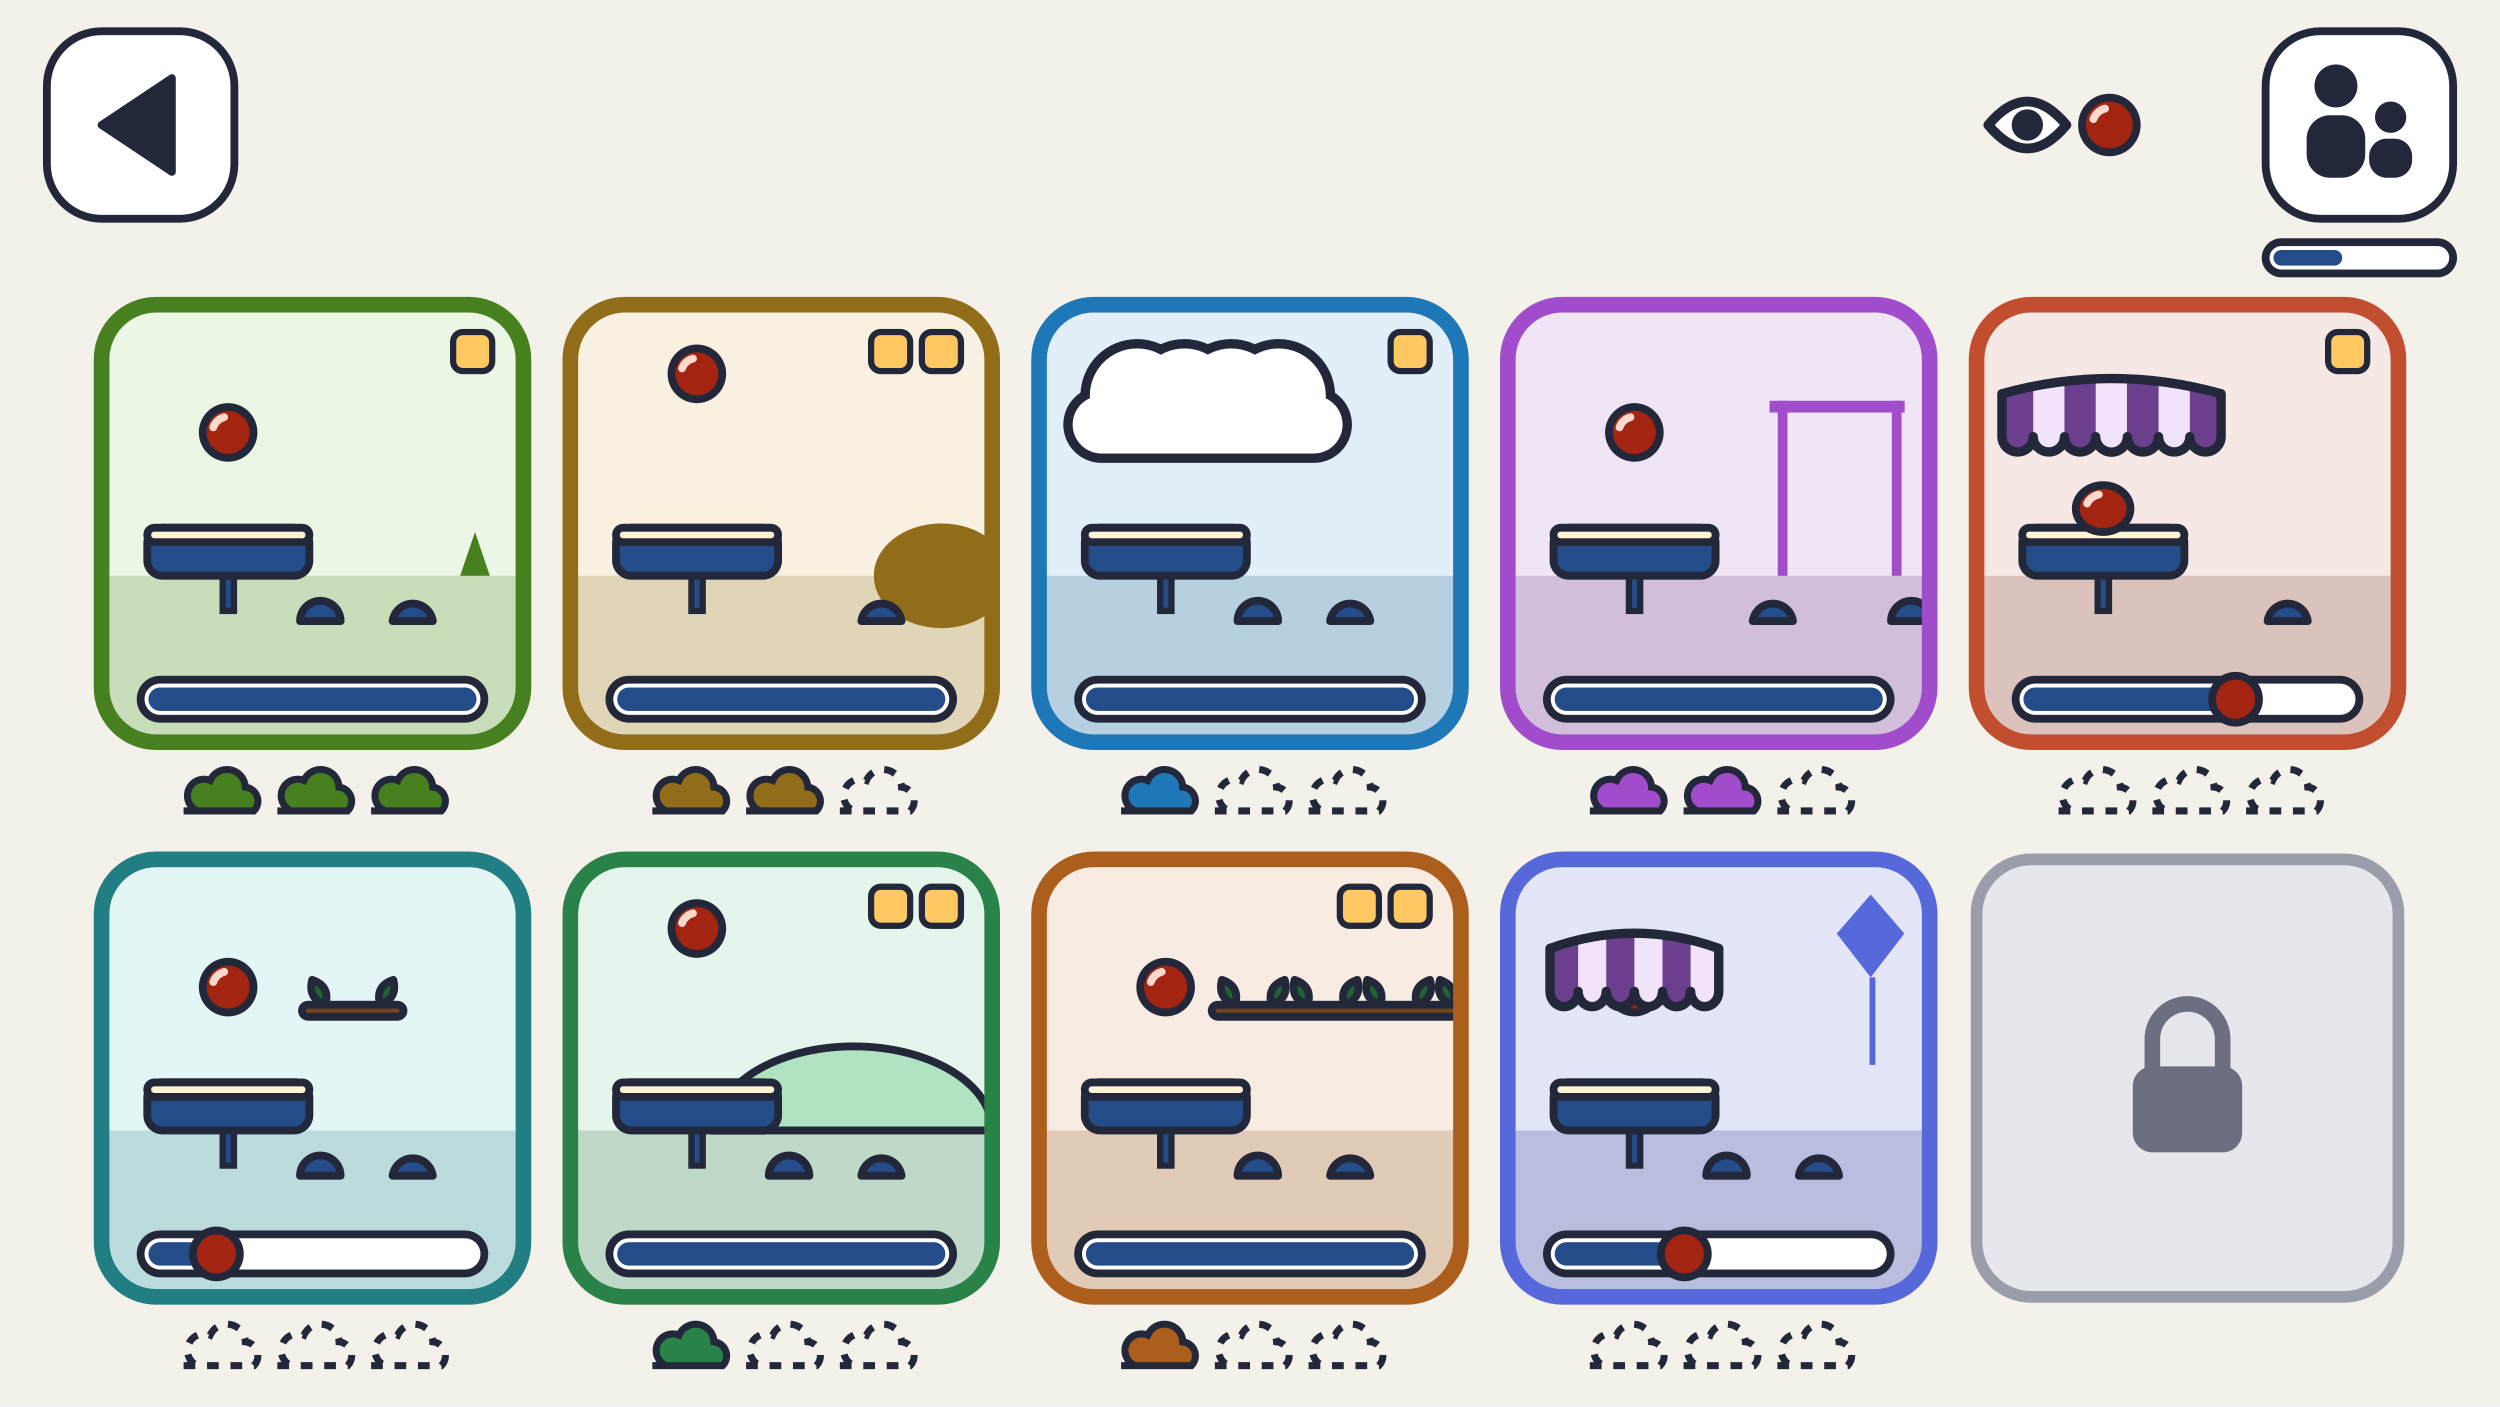
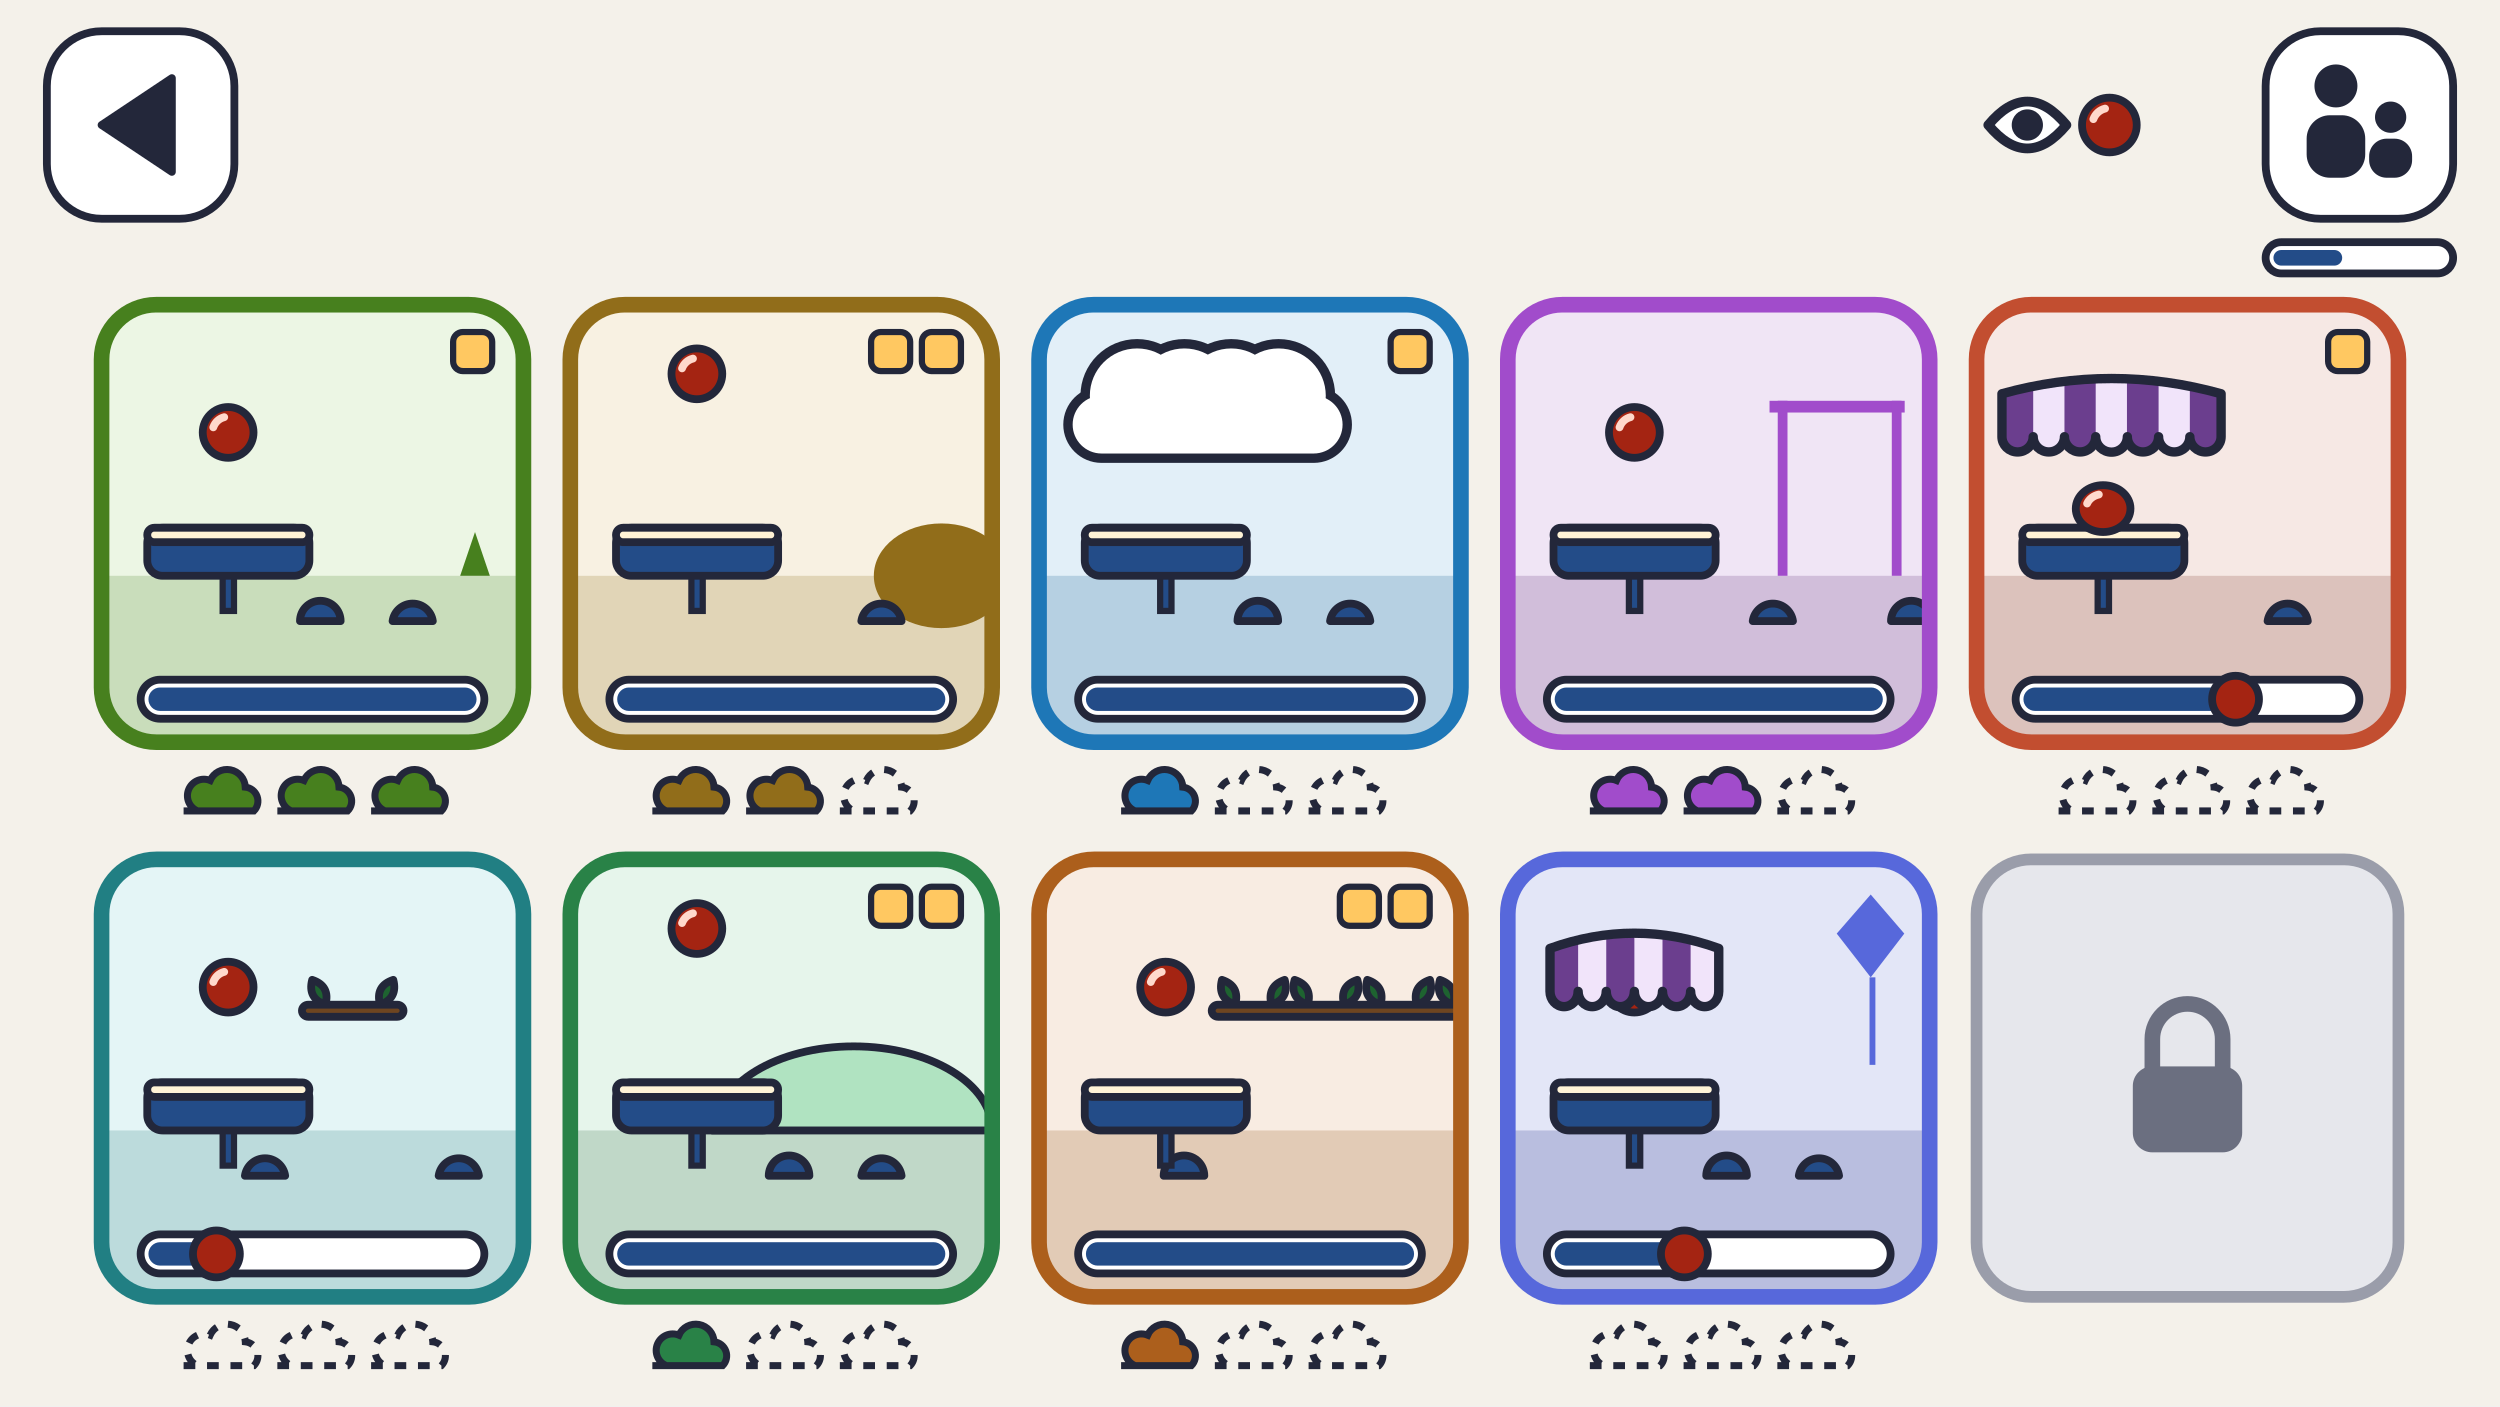
<svg xmlns="http://www.w3.org/2000/svg" viewBox="0 0 640 360" width="640" height="360">
  <rect width="640" height="360" fill="#F4F1EA" />
  <rect x="12" y="8" width="48" height="48" rx="14" fill="#FFFFFF" stroke="#23273A" stroke-width="2" />
  <g transform="translate(12 8) scale(1)">
    <polygon points="32,12 14,24 32,36" fill="#23273A" stroke="#23273A" stroke-linecap="round" stroke-linejoin="round" stroke-width="2" />
  </g>
  <g transform="translate(504 8) scale(1)">
    <path d="M5 24 Q15 12 25 24 Q15 36 5 24 Z" fill="#FFFFFF" stroke="#23273A" stroke-linecap="round" stroke-linejoin="round" stroke-width="2.5" />
    <circle cx="15" cy="24" r="4" fill="#23273A" />
    <ellipse cx="36" cy="24" rx="7" ry="7" fill="#A42412" stroke="#23273A" stroke-width="2" />
    <path d="M31.9 22.5 A4.3 4.3 0 0 1 34.9 19.8" fill="none" stroke="#FFD9CC" stroke-width="2" stroke-linecap="round" />
  </g>
  <rect x="580" y="8" width="48" height="48" rx="14" fill="#FFFFFF" stroke="#23273A" stroke-width="2" />
  <g transform="translate(580 8) scale(1)">
    <circle cx="18" cy="14" r="5.5" fill="#23273A" />
    <rect x="10.5" y="21.5" width="15" height="16" rx="6" fill="#23273A" />
    <circle cx="32" cy="22" r="4" fill="#23273A" />
    <rect x="26.5" y="27.5" width="11" height="10" rx="4.5" fill="#23273A" />
  </g>
  <rect x="580" y="62" width="48" height="8" rx="4" fill="#FFFFFF" stroke="#23273A" stroke-width="2" />
  <rect x="582" y="64" width="17.6" height="4" rx="2" fill="#234C88" />
  <clipPath id="lc01">
    <rect x="26" y="78" width="108" height="112" rx="14" />
  </clipPath>
  <rect x="26" y="78" width="108" height="112" rx="14" fill="#ECF6E4" />
  <g clip-path="url(#lc01)">
    <rect x="26" y="147.4" width="108" height="42.6" fill="#C9DDBB" />
    <polygon points="117.8,147.4 125.4,147.4 121.6,136.2" fill="#47801E" />
    <path d="M76.8 159 A5.2 5.2 0 0 1 87.2 159 Z" fill="#234C88" stroke="#23273A" stroke-width="2" stroke-linejoin="round" />
    <path d="M100.5 159 A5.2 5.2 0 0 1 110.8 159 Z" fill="#234C88" stroke="#23273A" stroke-width="2" stroke-linejoin="round" />
    <rect x="57" y="145.4" width="2.9" height="11" fill="#234C88" stroke="#23273A" stroke-width="1.6" />
    <rect x="37.7" y="135.1" width="41.5" height="12.3" rx="3.9" fill="#234C88" stroke="#23273A" stroke-width="2" />
    <rect x="37.7" y="135.1" width="41.5" height="3.7" rx="1.8" fill="#FFF3D6" stroke="#23273A" stroke-width="2" />
    <ellipse cx="58.4" cy="110.7" rx="6.5" ry="6.5" fill="#A42412" stroke="#23273A" stroke-width="2" />
    <path d="M54.6 109.4 A4 4 0 0 1 57.4 106.8" fill="none" stroke="#FFD9CC" stroke-width="2" stroke-linecap="round" />
  </g>
  <rect x="26" y="78" width="108" height="112" rx="14" fill="none" stroke="#47801E" stroke-width="4" />
  <rect x="36" y="174" width="88" height="10" rx="5" fill="#FFFFFF" stroke="#23273A" stroke-width="2" />
  <rect x="38" y="176" width="84" height="6" rx="3" fill="#234C88" />
  <rect x="116" y="85" width="10" height="10" rx="2.5" fill="#FFC861" stroke="#23273A" stroke-width="1.6" />
  <g fill="#47801E" stroke="#23273A" stroke-width="1.8">
    <path d="M47 207.6 h18 a3.6 3.6 0 0 0 -2.2 -6.1 a4.7 4.7 0 0 0 -9 -1.7 a3.3 3.3 0 0 0 -3.2 7.8 z" />
  </g>
  <g fill="#47801E" stroke="#23273A" stroke-width="1.8">
    <path d="M71 207.6 h18 a3.6 3.6 0 0 0 -2.2 -6.1 a4.7 4.7 0 0 0 -9 -1.7 a3.3 3.3 0 0 0 -3.2 7.8 z" />
  </g>
  <g fill="#47801E" stroke="#23273A" stroke-width="1.8">
    <path d="M95 207.6 h18 a3.6 3.6 0 0 0 -2.2 -6.1 a4.7 4.7 0 0 0 -9 -1.7 a3.3 3.3 0 0 0 -3.2 7.8 z" />
  </g>
  <clipPath id="lc02">
    <rect x="146" y="78" width="108" height="112" rx="14" />
  </clipPath>
  <rect x="146" y="78" width="108" height="112" rx="14" fill="#F8F1E2" />
  <g clip-path="url(#lc02)">
    <rect x="146" y="147.4" width="108" height="42.6" fill="#E1D5B7" />
    <ellipse cx="241" cy="147.4" rx="17.3" ry="13.4" fill="#916D1A" />
    <path d="M220.5 159 A5.2 5.2 0 0 1 230.8 159 Z" fill="#234C88" stroke="#23273A" stroke-width="2" stroke-linejoin="round" />
    <rect x="177" y="145.4" width="2.9" height="11" fill="#234C88" stroke="#23273A" stroke-width="1.6" />
    <rect x="157.7" y="135.1" width="41.5" height="12.3" rx="3.9" fill="#234C88" stroke="#23273A" stroke-width="2" />
    <rect x="157.7" y="135.1" width="41.5" height="3.7" rx="1.8" fill="#FFF3D6" stroke="#23273A" stroke-width="2" />
    <ellipse cx="178.4" cy="95.7" rx="6.5" ry="6.5" fill="#A42412" stroke="#23273A" stroke-width="2" />
    <path d="M174.6 94.3 A4 4 0 0 1 177.4 91.8" fill="none" stroke="#FFD9CC" stroke-width="2" stroke-linecap="round" />
  </g>
  <rect x="146" y="78" width="108" height="112" rx="14" fill="none" stroke="#916D1A" stroke-width="4" />
  <rect x="156" y="174" width="88" height="10" rx="5" fill="#FFFFFF" stroke="#23273A" stroke-width="2" />
  <rect x="158" y="176" width="84" height="6" rx="3" fill="#234C88" />
  <rect x="236" y="85" width="10" height="10" rx="2.5" fill="#FFC861" stroke="#23273A" stroke-width="1.6" />
  <rect x="223" y="85" width="10" height="10" rx="2.5" fill="#FFC861" stroke="#23273A" stroke-width="1.6" />
  <g fill="#916D1A" stroke="#23273A" stroke-width="1.8">
    <path d="M167 207.6 h18 a3.6 3.6 0 0 0 -2.2 -6.1 a4.7 4.7 0 0 0 -9 -1.7 a3.3 3.3 0 0 0 -3.2 7.8 z" />
  </g>
  <g fill="#916D1A" stroke="#23273A" stroke-width="1.8">
    <path d="M191 207.6 h18 a3.6 3.6 0 0 0 -2.2 -6.1 a4.7 4.7 0 0 0 -9 -1.7 a3.3 3.3 0 0 0 -3.2 7.8 z" />
  </g>
  <g fill="none" stroke="#23273A" stroke-width="1.8" stroke-dasharray="3 3">
    <path d="M215 207.6 h18 a3.6 3.6 0 0 0 -2.2 -6.1 a4.7 4.7 0 0 0 -9 -1.7 a3.3 3.3 0 0 0 -3.2 7.8 z" />
  </g>
  <clipPath id="lc03">
    <rect x="266" y="78" width="108" height="112" rx="14" />
  </clipPath>
  <rect x="266" y="78" width="108" height="112" rx="14" fill="#E2EFF8" />
  <g clip-path="url(#lc03)">
    <rect x="266" y="147.4" width="108" height="42.6" fill="#B6D0E2" />
    <path d="M316.8 159 A5.2 5.2 0 0 1 327.2 159 Z" fill="#234C88" stroke="#23273A" stroke-width="2" stroke-linejoin="round" />
    <path d="M340.5 159 A5.2 5.2 0 0 1 350.8 159 Z" fill="#234C88" stroke="#23273A" stroke-width="2" stroke-linejoin="round" />
    <rect x="297" y="145.4" width="2.9" height="11" fill="#234C88" stroke="#23273A" stroke-width="1.6" />
    <rect x="277.7" y="135.1" width="41.5" height="12.3" rx="3.9" fill="#234C88" stroke="#23273A" stroke-width="2" />
    <rect x="277.7" y="135.1" width="41.5" height="3.7" rx="1.8" fill="#FFF3D6" stroke="#23273A" stroke-width="2" />
    <ellipse cx="298.4" cy="102.4" rx="6.5" ry="6.5" fill="#A42412" stroke="#23273A" stroke-width="2" />
    <path d="M294.6 101 A4 4 0 0 1 297.4 98.5" fill="none" stroke="#FFD9CC" stroke-width="2" stroke-linecap="round" />
    <g fill="#FFFFFF" stroke="#23273A" stroke-width="4.8">
      <rect x="274.6" y="101.3" width="69.1" height="14.8" rx="7.4" />
      <circle cx="291.1" cy="101.3" r="12.1" />
      <circle cx="303.2" cy="101.3" r="12.1" />
      <circle cx="315.2" cy="101.3" r="12.1" />
      <circle cx="327.3" cy="101.3" r="12.1" />
    </g>
    <g fill="#FFFFFF">
      <rect x="274.6" y="101.3" width="69.1" height="14.8" rx="7.4" />
      <circle cx="291.1" cy="101.3" r="12.1" />
      <circle cx="303.2" cy="101.3" r="12.1" />
      <circle cx="315.2" cy="101.3" r="12.1" />
      <circle cx="327.3" cy="101.3" r="12.1" />
    </g>
  </g>
  <rect x="266" y="78" width="108" height="112" rx="14" fill="none" stroke="#1E77B7" stroke-width="4" />
  <rect x="276" y="174" width="88" height="10" rx="5" fill="#FFFFFF" stroke="#23273A" stroke-width="2" />
  <rect x="278" y="176" width="84" height="6" rx="3" fill="#234C88" />
  <rect x="356" y="85" width="10" height="10" rx="2.5" fill="#FFC861" stroke="#23273A" stroke-width="1.6" />
  <g fill="#1E77B7" stroke="#23273A" stroke-width="1.8">
    <path d="M287 207.6 h18 a3.6 3.6 0 0 0 -2.2 -6.1 a4.7 4.7 0 0 0 -9 -1.7 a3.3 3.3 0 0 0 -3.2 7.8 z" />
  </g>
  <g fill="none" stroke="#23273A" stroke-width="1.8" stroke-dasharray="3 3">
    <path d="M311 207.6 h18 a3.6 3.6 0 0 0 -2.2 -6.1 a4.7 4.7 0 0 0 -9 -1.7 a3.3 3.3 0 0 0 -3.2 7.8 z" />
  </g>
  <g fill="none" stroke="#23273A" stroke-width="1.8" stroke-dasharray="3 3">
    <path d="M335 207.6 h18 a3.6 3.6 0 0 0 -2.2 -6.1 a4.7 4.7 0 0 0 -9 -1.7 a3.3 3.3 0 0 0 -3.2 7.8 z" />
  </g>
  <clipPath id="lc04">
    <rect x="386" y="78" width="108" height="112" rx="14" />
  </clipPath>
  <rect x="386" y="78" width="108" height="112" rx="14" fill="#F0E5F5" />
  <g clip-path="url(#lc04)">
    <rect x="386" y="147.4" width="108" height="42.6" fill="#D1BEDA" />
    <rect x="453" y="102.6" width="34.6" height="3" fill="#A14CCB" />
    <rect x="455.1" y="102.6" width="2.5" height="44.8" fill="#A14CCB" />
    <rect x="484.3" y="102.6" width="2.5" height="44.8" fill="#A14CCB" />
    <path d="M448.7 159 A5.2 5.2 0 0 1 459 159 Z" fill="#234C88" stroke="#23273A" stroke-width="2" stroke-linejoin="round" />
    <path d="M484.1 159 A5.2 5.2 0 0 1 494.5 159 Z" fill="#234C88" stroke="#23273A" stroke-width="2" stroke-linejoin="round" />
    <rect x="417" y="145.4" width="2.9" height="11" fill="#234C88" stroke="#23273A" stroke-width="1.6" />
    <rect x="397.7" y="135.1" width="41.5" height="12.3" rx="3.9" fill="#234C88" stroke="#23273A" stroke-width="2" />
    <rect x="397.7" y="135.1" width="41.5" height="3.7" rx="1.8" fill="#FFF3D6" stroke="#23273A" stroke-width="2" />
    <ellipse cx="418.4" cy="110.7" rx="6.5" ry="6.5" fill="#A42412" stroke="#23273A" stroke-width="2" />
    <path d="M414.6 109.4 A4 4 0 0 1 417.4 106.8" fill="none" stroke="#FFD9CC" stroke-width="2" stroke-linecap="round" />
  </g>
  <rect x="386" y="78" width="108" height="112" rx="14" fill="none" stroke="#A14CCB" stroke-width="4" />
  <rect x="396" y="174" width="88" height="10" rx="5" fill="#FFFFFF" stroke="#23273A" stroke-width="2" />
  <rect x="398" y="176" width="84" height="6" rx="3" fill="#234C88" />
  <g fill="#A14CCB" stroke="#23273A" stroke-width="1.8">
    <path d="M407 207.6 h18 a3.6 3.6 0 0 0 -2.2 -6.1 a4.7 4.7 0 0 0 -9 -1.7 a3.3 3.3 0 0 0 -3.2 7.8 z" />
  </g>
  <g fill="#A14CCB" stroke="#23273A" stroke-width="1.8">
    <path d="M431 207.6 h18 a3.6 3.6 0 0 0 -2.2 -6.1 a4.7 4.7 0 0 0 -9 -1.7 a3.3 3.3 0 0 0 -3.2 7.8 z" />
  </g>
  <g fill="none" stroke="#23273A" stroke-width="1.8" stroke-dasharray="3 3">
    <path d="M455 207.6 h18 a3.6 3.6 0 0 0 -2.2 -6.1 a4.7 4.7 0 0 0 -9 -1.7 a3.3 3.3 0 0 0 -3.2 7.8 z" />
  </g>
  <clipPath id="lc05">
    <rect x="506" y="78" width="108" height="112" rx="14" />
  </clipPath>
  <rect x="506" y="78" width="108" height="112" rx="14" fill="#F6E8E4" />
  <g clip-path="url(#lc05)">
    <rect x="506" y="147.4" width="108" height="42.6" fill="#DCC2BC" />
    <path d="M580.5 159 A5.2 5.2 0 0 1 590.8 159 Z" fill="#234C88" stroke="#23273A" stroke-width="2" stroke-linejoin="round" />
    <rect x="537" y="145.4" width="2.9" height="11" fill="#234C88" stroke="#23273A" stroke-width="1.6" />
    <rect x="517.7" y="135.1" width="41.5" height="12.3" rx="3.9" fill="#234C88" stroke="#23273A" stroke-width="2" />
    <rect x="517.7" y="135.1" width="41.5" height="3.7" rx="1.8" fill="#FFF3D6" stroke="#23273A" stroke-width="2" />
    <ellipse cx="538.4" cy="130.2" rx="7" ry="6" fill="#A42412" stroke="#23273A" stroke-width="2" />
    <path d="M534.3 128.9 A4.4 3.7 0 0 1 537.3 126.6" fill="none" stroke="#FFD9CC" stroke-width="2" stroke-linecap="round" />
    <clipPath id="rf0">
      <path d="M512.5 111.8 L512.5 100.8 Q540.6 93 568.6 100.8 L568.6 111.8 A4 3.9 0 0 1 560.6 111.8 A4 3.9 0 0 1 552.6 111.8 A4 3.9 0 0 1 544.6 111.8 A4 3.9 0 0 1 536.5 111.8 A4 3.9 0 0 1 528.5 111.8 A4 3.9 0 0 1 520.5 111.8 A4 3.9 0 0 1 512.5 111.8 Z" />
    </clipPath>
    <path d="M512.5 111.8 L512.5 100.8 Q540.6 93 568.6 100.8 L568.6 111.8 A4 3.9 0 0 1 560.6 111.8 A4 3.9 0 0 1 552.6 111.8 A4 3.9 0 0 1 544.6 111.8 A4 3.9 0 0 1 536.5 111.8 A4 3.9 0 0 1 528.5 111.8 A4 3.9 0 0 1 520.5 111.8 A4 3.9 0 0 1 512.5 111.8 Z" fill="#6B3E8E" />
    <g clip-path="url(#rf0)">
      <rect x="520.5" y="83.9" width="8" height="44.7" fill="#F1E4FA" />
      <rect x="536.5" y="83.9" width="8" height="44.7" fill="#F1E4FA" />
      <rect x="552.6" y="83.9" width="8" height="44.7" fill="#F1E4FA" />
    </g>
    <path d="M512.5 111.8 L512.5 100.8 Q540.6 93 568.6 100.8 L568.6 111.8 A4 3.9 0 0 1 560.6 111.8 A4 3.9 0 0 1 552.6 111.8 A4 3.9 0 0 1 544.6 111.8 A4 3.9 0 0 1 536.5 111.8 A4 3.9 0 0 1 528.5 111.8 A4 3.9 0 0 1 520.5 111.8 A4 3.9 0 0 1 512.5 111.8 Z" fill="none" stroke="#23273A" stroke-width="2.4" stroke-linejoin="round" />
  </g>
  <rect x="506" y="78" width="108" height="112" rx="14" fill="none" stroke="#C24E30" stroke-width="4" />
  <rect x="516" y="174" width="88" height="10" rx="5" fill="#FFFFFF" stroke="#23273A" stroke-width="2" />
  <rect x="518" y="176" width="53.8" height="6" rx="3" fill="#234C88" />
  <circle cx="572.3" cy="179" r="6" fill="#A42412" stroke="#23273A" stroke-width="2" />
  <rect x="596" y="85" width="10" height="10" rx="2.5" fill="#FFC861" stroke="#23273A" stroke-width="1.6" />
  <g fill="none" stroke="#23273A" stroke-width="1.8" stroke-dasharray="3 3">
    <path d="M527 207.6 h18 a3.6 3.6 0 0 0 -2.2 -6.1 a4.7 4.7 0 0 0 -9 -1.7 a3.3 3.3 0 0 0 -3.2 7.8 z" />
  </g>
  <g fill="none" stroke="#23273A" stroke-width="1.8" stroke-dasharray="3 3">
    <path d="M551 207.6 h18 a3.6 3.6 0 0 0 -2.2 -6.1 a4.7 4.7 0 0 0 -9 -1.7 a3.3 3.3 0 0 0 -3.2 7.8 z" />
  </g>
  <g fill="none" stroke="#23273A" stroke-width="1.8" stroke-dasharray="3 3">
    <path d="M575 207.6 h18 a3.6 3.6 0 0 0 -2.2 -6.1 a4.7 4.7 0 0 0 -9 -1.7 a3.3 3.3 0 0 0 -3.2 7.8 z" />
  </g>
  <clipPath id="lc06">
    <rect x="26" y="220" width="108" height="112" rx="14" />
  </clipPath>
  <rect x="26" y="220" width="108" height="112" rx="14" fill="#E4F5F6" />
  <g clip-path="url(#lc06)">
    <rect x="26" y="289.4" width="108" height="42.6" fill="#BCDBDC" />
-     <path d="M76.8 301 A5.2 5.2 0 0 1 87.2 301 Z" fill="#234C88" stroke="#23273A" stroke-width="2" stroke-linejoin="round" />
-     <path d="M100.5 301 A5.2 5.2 0 0 1 110.8 301 Z" fill="#234C88" stroke="#23273A" stroke-width="2" stroke-linejoin="round" />
+     <path d="M62.7 301 A5.2 5.2 0 0 1 73 301 Z" fill="#234C88" stroke="#23273A" stroke-width="2" stroke-linejoin="round" />
+     <path d="M112.3 301 A5.2 5.2 0 0 1 122.6 301 Z" fill="#234C88" stroke="#23273A" stroke-width="2" stroke-linejoin="round" />
    <rect x="57" y="287.4" width="2.9" height="11" fill="#234C88" stroke="#23273A" stroke-width="1.6" />
    <rect x="37.7" y="277.1" width="41.5" height="12.3" rx="3.9" fill="#234C88" stroke="#23273A" stroke-width="2" />
    <rect x="37.7" y="277.1" width="41.5" height="3.7" rx="1.8" fill="#FFF3D6" stroke="#23273A" stroke-width="2" />
    <ellipse cx="58.4" cy="252.7" rx="6.5" ry="6.5" fill="#A42412" stroke="#23273A" stroke-width="2" />
    <path d="M54.6 251.4 A4 4 0 0 1 57.4 248.8" fill="none" stroke="#FFD9CC" stroke-width="2" stroke-linecap="round" />
    <path transform="rotate(-28 83.3 257.2)" d="M83.3 257.2 Q86.7 253.6 83.3 250 Q80 253.6 83.3 257.2 Z" fill="#1E6330" stroke="#23273A" stroke-width="2" stroke-linejoin="round" />
    <path transform="rotate(28 97.3 257.2)" d="M97.3 257.2 Q100.6 253.6 97.3 250 Q93.9 253.6 97.3 257.2 Z" fill="#1E6330" stroke="#23273A" stroke-width="2" stroke-linejoin="round" />
    <rect x="77.3" y="257.2" width="26" height="3.1" rx="1.6" fill="#6E4520" stroke="#23273A" stroke-width="2" />
  </g>
  <rect x="26" y="220" width="108" height="112" rx="14" fill="none" stroke="#217F83" stroke-width="4" />
  <rect x="36" y="316" width="88" height="10" rx="5" fill="#FFFFFF" stroke="#23273A" stroke-width="2" />
  <rect x="38" y="318" width="18.5" height="6" rx="3" fill="#234C88" />
  <circle cx="55.4" cy="321" r="6" fill="#A42412" stroke="#23273A" stroke-width="2" />
  <g fill="none" stroke="#23273A" stroke-width="1.8" stroke-dasharray="3 3">
    <path d="M47 349.6 h18 a3.6 3.6 0 0 0 -2.2 -6.1 a4.7 4.7 0 0 0 -9 -1.7 a3.3 3.3 0 0 0 -3.2 7.8 z" />
  </g>
  <g fill="none" stroke="#23273A" stroke-width="1.8" stroke-dasharray="3 3">
    <path d="M71 349.6 h18 a3.6 3.6 0 0 0 -2.2 -6.1 a4.7 4.7 0 0 0 -9 -1.7 a3.3 3.3 0 0 0 -3.2 7.8 z" />
  </g>
  <g fill="none" stroke="#23273A" stroke-width="1.8" stroke-dasharray="3 3">
    <path d="M95 349.6 h18 a3.6 3.6 0 0 0 -2.2 -6.1 a4.7 4.7 0 0 0 -9 -1.7 a3.3 3.3 0 0 0 -3.2 7.8 z" />
  </g>
  <clipPath id="lc07">
    <rect x="146" y="220" width="108" height="112" rx="14" />
  </clipPath>
  <rect x="146" y="220" width="108" height="112" rx="14" fill="#E6F5EB" />
  <g clip-path="url(#lc07)">
    <rect x="146" y="289.4" width="108" height="42.6" fill="#C0D8C8" />
    <path d="M183.1 289.4 A35.4 21.5 0 0 1 254 289.4 Z" fill="#B0E3C1" stroke="#23273A" stroke-width="2" />
    <path d="M196.8 301 A5.2 5.2 0 0 1 207.2 301 Z" fill="#234C88" stroke="#23273A" stroke-width="2" stroke-linejoin="round" />
    <path d="M220.5 301 A5.2 5.2 0 0 1 230.8 301 Z" fill="#234C88" stroke="#23273A" stroke-width="2" stroke-linejoin="round" />
    <rect x="177" y="287.4" width="2.9" height="11" fill="#234C88" stroke="#23273A" stroke-width="1.6" />
    <rect x="157.7" y="277.1" width="41.5" height="12.3" rx="3.9" fill="#234C88" stroke="#23273A" stroke-width="2" />
    <rect x="157.7" y="277.1" width="41.5" height="3.7" rx="1.8" fill="#FFF3D6" stroke="#23273A" stroke-width="2" />
    <ellipse cx="178.4" cy="237.7" rx="6.5" ry="6.5" fill="#A42412" stroke="#23273A" stroke-width="2" />
    <path d="M174.6 236.3 A4 4 0 0 1 177.4 233.8" fill="none" stroke="#FFD9CC" stroke-width="2" stroke-linecap="round" />
  </g>
  <rect x="146" y="220" width="108" height="112" rx="14" fill="none" stroke="#298247" stroke-width="4" />
  <rect x="156" y="316" width="88" height="10" rx="5" fill="#FFFFFF" stroke="#23273A" stroke-width="2" />
  <rect x="158" y="318" width="84" height="6" rx="3" fill="#234C88" />
  <rect x="236" y="227" width="10" height="10" rx="2.5" fill="#FFC861" stroke="#23273A" stroke-width="1.6" />
  <rect x="223" y="227" width="10" height="10" rx="2.5" fill="#FFC861" stroke="#23273A" stroke-width="1.6" />
  <g fill="#298247" stroke="#23273A" stroke-width="1.8">
    <path d="M167 349.6 h18 a3.6 3.6 0 0 0 -2.2 -6.1 a4.7 4.7 0 0 0 -9 -1.7 a3.3 3.3 0 0 0 -3.2 7.8 z" />
  </g>
  <g fill="none" stroke="#23273A" stroke-width="1.8" stroke-dasharray="3 3">
    <path d="M191 349.6 h18 a3.6 3.6 0 0 0 -2.2 -6.1 a4.7 4.7 0 0 0 -9 -1.7 a3.3 3.3 0 0 0 -3.2 7.8 z" />
  </g>
  <g fill="none" stroke="#23273A" stroke-width="1.8" stroke-dasharray="3 3">
    <path d="M215 349.6 h18 a3.6 3.6 0 0 0 -2.2 -6.1 a4.7 4.7 0 0 0 -9 -1.7 a3.3 3.3 0 0 0 -3.2 7.8 z" />
  </g>
  <clipPath id="lc08">
    <rect x="266" y="220" width="108" height="112" rx="14" />
  </clipPath>
  <rect x="266" y="220" width="108" height="112" rx="14" fill="#F8ECE2" />
  <g clip-path="url(#lc08)">
    <rect x="266" y="289.4" width="108" height="42.6" fill="#E2CBB6" />
-     <path d="M316.8 301 A5.2 5.2 0 0 1 327.2 301 Z" fill="#234C88" stroke="#23273A" stroke-width="2" stroke-linejoin="round" />
-     <path d="M340.5 301 A5.2 5.2 0 0 1 350.8 301 Z" fill="#234C88" stroke="#23273A" stroke-width="2" stroke-linejoin="round" />
+     <path d="M297.9 301 A5.2 5.2 0 0 1 308.3 301 Z" fill="#234C88" stroke="#23273A" stroke-width="2" stroke-linejoin="round" />
    <rect x="297" y="287.4" width="2.9" height="11" fill="#234C88" stroke="#23273A" stroke-width="1.6" />
    <rect x="277.7" y="277.1" width="41.5" height="12.3" rx="3.9" fill="#234C88" stroke="#23273A" stroke-width="2" />
    <rect x="277.7" y="277.1" width="41.5" height="3.7" rx="1.8" fill="#FFF3D6" stroke="#23273A" stroke-width="2" />
    <ellipse cx="298.4" cy="252.7" rx="6.5" ry="6.5" fill="#A42412" stroke="#23273A" stroke-width="2" />
    <path d="M294.6 251.4 A4 4 0 0 1 297.4 248.8" fill="none" stroke="#FFD9CC" stroke-width="2" stroke-linecap="round" />
    <path transform="rotate(-28 316.2 257.2)" d="M316.2 257.2 Q319.6 253.6 316.2 250 Q312.9 253.6 316.2 257.2 Z" fill="#1E6330" stroke="#23273A" stroke-width="2" stroke-linejoin="round" />
    <path transform="rotate(28 325.5 257.2)" d="M325.5 257.2 Q328.9 253.6 325.5 250 Q322.2 253.6 325.5 257.2 Z" fill="#1E6330" stroke="#23273A" stroke-width="2" stroke-linejoin="round" />
    <path transform="rotate(-28 334.8 257.2)" d="M334.8 257.2 Q338.2 253.6 334.8 250 Q331.4 253.6 334.8 257.2 Z" fill="#1E6330" stroke="#23273A" stroke-width="2" stroke-linejoin="round" />
    <path transform="rotate(28 344.1 257.2)" d="M344.1 257.2 Q347.5 253.6 344.1 250 Q340.7 253.6 344.1 257.2 Z" fill="#1E6330" stroke="#23273A" stroke-width="2" stroke-linejoin="round" />
    <path transform="rotate(-28 353.4 257.2)" d="M353.4 257.2 Q356.8 253.6 353.4 250 Q350 253.6 353.4 257.2 Z" fill="#1E6330" stroke="#23273A" stroke-width="2" stroke-linejoin="round" />
    <path transform="rotate(28 362.7 257.2)" d="M362.7 257.2 Q366.1 253.6 362.7 250 Q359.3 253.6 362.7 257.2 Z" fill="#1E6330" stroke="#23273A" stroke-width="2" stroke-linejoin="round" />
    <path transform="rotate(-28 372 257.2)" d="M372 257.2 Q375.3 253.6 372 250 Q368.6 253.6 372 257.2 Z" fill="#1E6330" stroke="#23273A" stroke-width="2" stroke-linejoin="round" />
    <rect x="310.2" y="257.2" width="67.8" height="3.1" rx="1.6" fill="#6E4520" stroke="#23273A" stroke-width="2" />
  </g>
  <rect x="266" y="220" width="108" height="112" rx="14" fill="none" stroke="#AC5F1C" stroke-width="4" />
  <rect x="276" y="316" width="88" height="10" rx="5" fill="#FFFFFF" stroke="#23273A" stroke-width="2" />
  <rect x="278" y="318" width="84" height="6" rx="3" fill="#234C88" />
  <rect x="356" y="227" width="10" height="10" rx="2.5" fill="#FFC861" stroke="#23273A" stroke-width="1.6" />
  <rect x="343" y="227" width="10" height="10" rx="2.5" fill="#FFC861" stroke="#23273A" stroke-width="1.6" />
  <g fill="#AC5F1C" stroke="#23273A" stroke-width="1.8">
    <path d="M287 349.6 h18 a3.6 3.6 0 0 0 -2.2 -6.1 a4.7 4.7 0 0 0 -9 -1.7 a3.3 3.3 0 0 0 -3.2 7.8 z" />
  </g>
  <g fill="none" stroke="#23273A" stroke-width="1.8" stroke-dasharray="3 3">
    <path d="M311 349.6 h18 a3.6 3.6 0 0 0 -2.2 -6.1 a4.7 4.7 0 0 0 -9 -1.7 a3.3 3.3 0 0 0 -3.2 7.8 z" />
  </g>
  <g fill="none" stroke="#23273A" stroke-width="1.8" stroke-dasharray="3 3">
    <path d="M335 349.6 h18 a3.6 3.6 0 0 0 -2.2 -6.1 a4.7 4.7 0 0 0 -9 -1.7 a3.3 3.3 0 0 0 -3.2 7.8 z" />
  </g>
  <clipPath id="lc09">
    <rect x="386" y="220" width="108" height="112" rx="14" />
  </clipPath>
  <rect x="386" y="220" width="108" height="112" rx="14" fill="#E3E6F7" />
  <g clip-path="url(#lc09)">
    <rect x="386" y="289.4" width="108" height="42.6" fill="#B9BEDF" />
    <polygon points="478.9,229 487.5,239 478.9,250.2 470.2,239" fill="#5768DB" />
    <rect x="478.6" y="250.2" width="1.5" height="22.4" fill="#5768DB" />
    <path d="M436.8 301 A5.2 5.2 0 0 1 447.2 301 Z" fill="#234C88" stroke="#23273A" stroke-width="2" stroke-linejoin="round" />
    <path d="M460.5 301 A5.2 5.2 0 0 1 470.8 301 Z" fill="#234C88" stroke="#23273A" stroke-width="2" stroke-linejoin="round" />
    <rect x="417" y="287.4" width="2.9" height="11" fill="#234C88" stroke="#23273A" stroke-width="1.6" />
    <rect x="397.7" y="277.1" width="41.5" height="12.3" rx="3.9" fill="#234C88" stroke="#23273A" stroke-width="2" />
    <rect x="397.7" y="277.1" width="41.5" height="3.7" rx="1.8" fill="#FFF3D6" stroke="#23273A" stroke-width="2" />
    <ellipse cx="418.4" cy="252.7" rx="6.5" ry="6.5" fill="#A42412" stroke="#23273A" stroke-width="2" />
    <path d="M414.6 251.4 A4 4 0 0 1 417.4 248.8" fill="none" stroke="#FFD9CC" stroke-width="2" stroke-linecap="round" />
    <clipPath id="rf1">
      <path d="M396.8 253.8 L396.8 242.8 Q418.4 235 440 242.8 L440 253.8 A3.6 3.9 0 0 1 432.8 253.8 A3.6 3.9 0 0 1 425.6 253.8 A3.6 3.9 0 0 1 418.4 253.8 A3.6 3.9 0 0 1 411.2 253.8 A3.6 3.9 0 0 1 404 253.8 A3.6 3.9 0 0 1 396.8 253.8 Z" />
    </clipPath>
    <path d="M396.8 253.8 L396.8 242.8 Q418.4 235 440 242.8 L440 253.8 A3.6 3.9 0 0 1 432.8 253.8 A3.6 3.9 0 0 1 425.6 253.8 A3.6 3.9 0 0 1 418.4 253.8 A3.6 3.9 0 0 1 411.2 253.8 A3.6 3.9 0 0 1 404 253.8 A3.6 3.9 0 0 1 396.8 253.8 Z" fill="#6B3E8E" />
    <g clip-path="url(#rf1)">
      <rect x="404" y="225.9" width="7.2" height="44.7" fill="#F1E4FA" />
      <rect x="418.4" y="225.9" width="7.2" height="44.7" fill="#F1E4FA" />
      <rect x="432.8" y="225.9" width="7.2" height="44.7" fill="#F1E4FA" />
    </g>
    <path d="M396.8 253.8 L396.8 242.8 Q418.4 235 440 242.8 L440 253.8 A3.6 3.9 0 0 1 432.8 253.8 A3.6 3.9 0 0 1 425.6 253.8 A3.6 3.9 0 0 1 418.4 253.8 A3.6 3.9 0 0 1 411.2 253.8 A3.6 3.9 0 0 1 404 253.8 A3.6 3.9 0 0 1 396.8 253.8 Z" fill="none" stroke="#23273A" stroke-width="2.4" stroke-linejoin="round" />
  </g>
  <rect x="386" y="220" width="108" height="112" rx="14" fill="none" stroke="#5768DB" stroke-width="4" />
  <rect x="396" y="316" width="88" height="10" rx="5" fill="#FFFFFF" stroke="#23273A" stroke-width="2" />
  <rect x="398" y="318" width="33.6" height="6" rx="3" fill="#234C88" />
  <circle cx="431.2" cy="321" r="6" fill="#A42412" stroke="#23273A" stroke-width="2" />
  <g fill="none" stroke="#23273A" stroke-width="1.8" stroke-dasharray="3 3">
    <path d="M407 349.6 h18 a3.6 3.6 0 0 0 -2.2 -6.1 a4.7 4.7 0 0 0 -9 -1.7 a3.3 3.3 0 0 0 -3.2 7.8 z" />
  </g>
  <g fill="none" stroke="#23273A" stroke-width="1.8" stroke-dasharray="3 3">
    <path d="M431 349.6 h18 a3.6 3.6 0 0 0 -2.2 -6.1 a4.7 4.7 0 0 0 -9 -1.7 a3.3 3.3 0 0 0 -3.2 7.8 z" />
  </g>
  <g fill="none" stroke="#23273A" stroke-width="1.8" stroke-dasharray="3 3">
    <path d="M455 349.6 h18 a3.6 3.6 0 0 0 -2.2 -6.1 a4.7 4.7 0 0 0 -9 -1.7 a3.3 3.3 0 0 0 -3.2 7.8 z" />
  </g>
  <rect x="506" y="220" width="108" height="112" rx="14" fill="#E6E7EC" stroke="#9A9DAA" stroke-width="3" />
  <path d="M551 274 v-8 a9 9 0 0 1 18 0 v8" fill="none" stroke="#6B6F80" stroke-width="4" />
  <rect x="546" y="273" width="28" height="22" rx="5" fill="#6B6F80" />
</svg>
